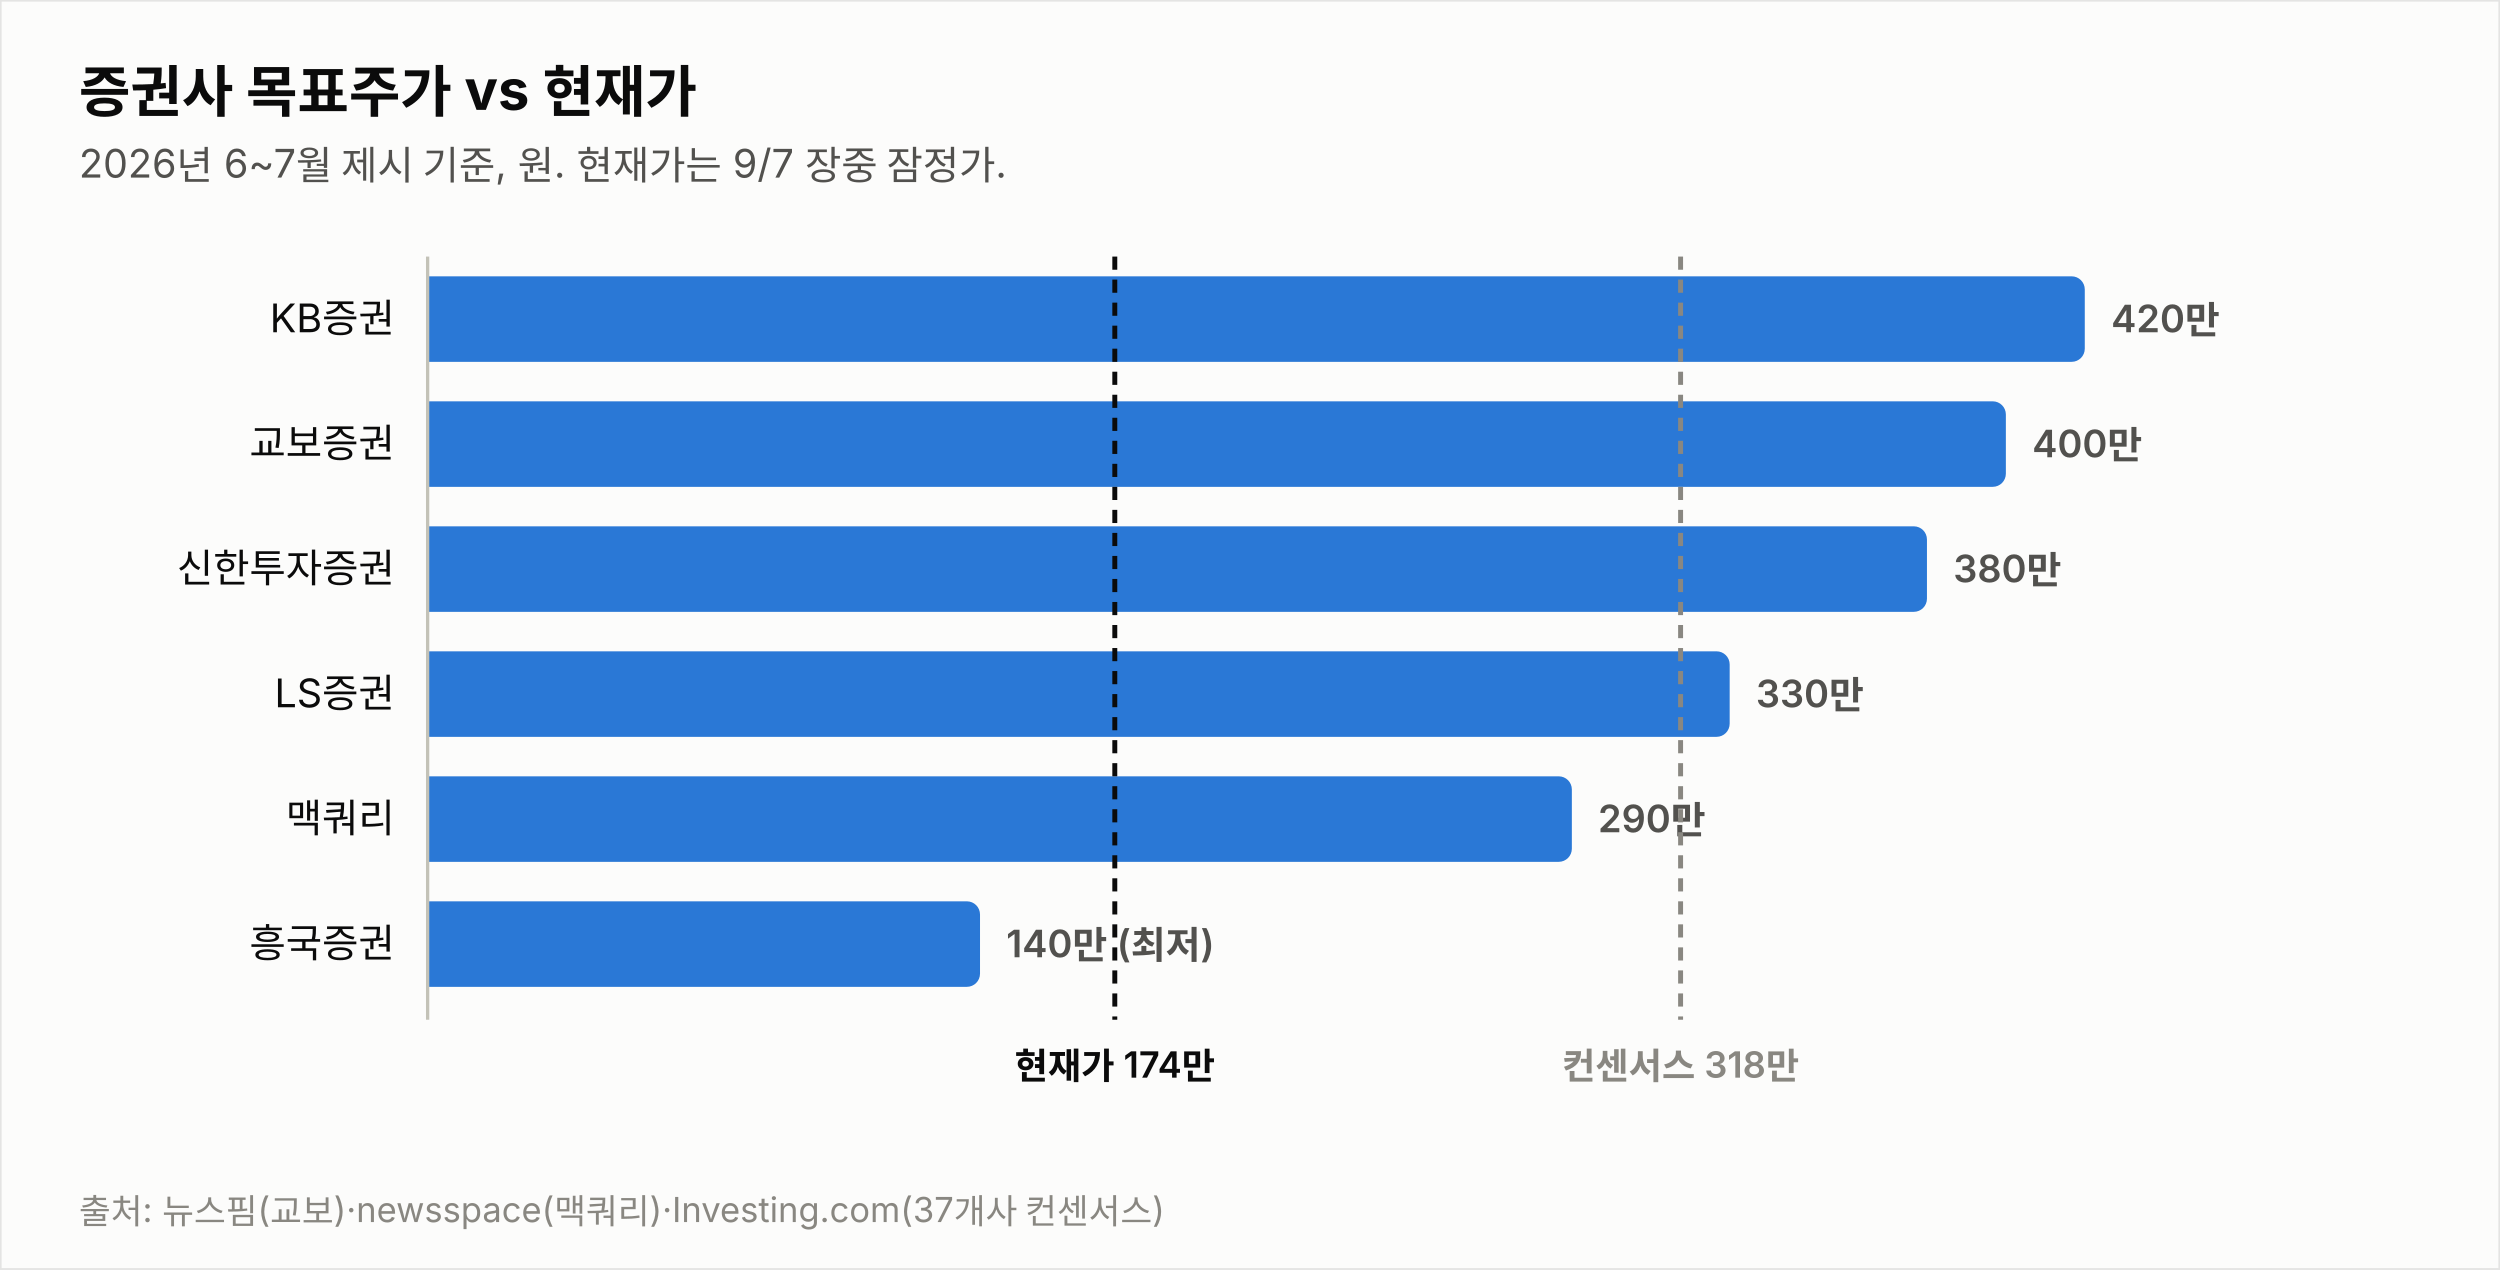
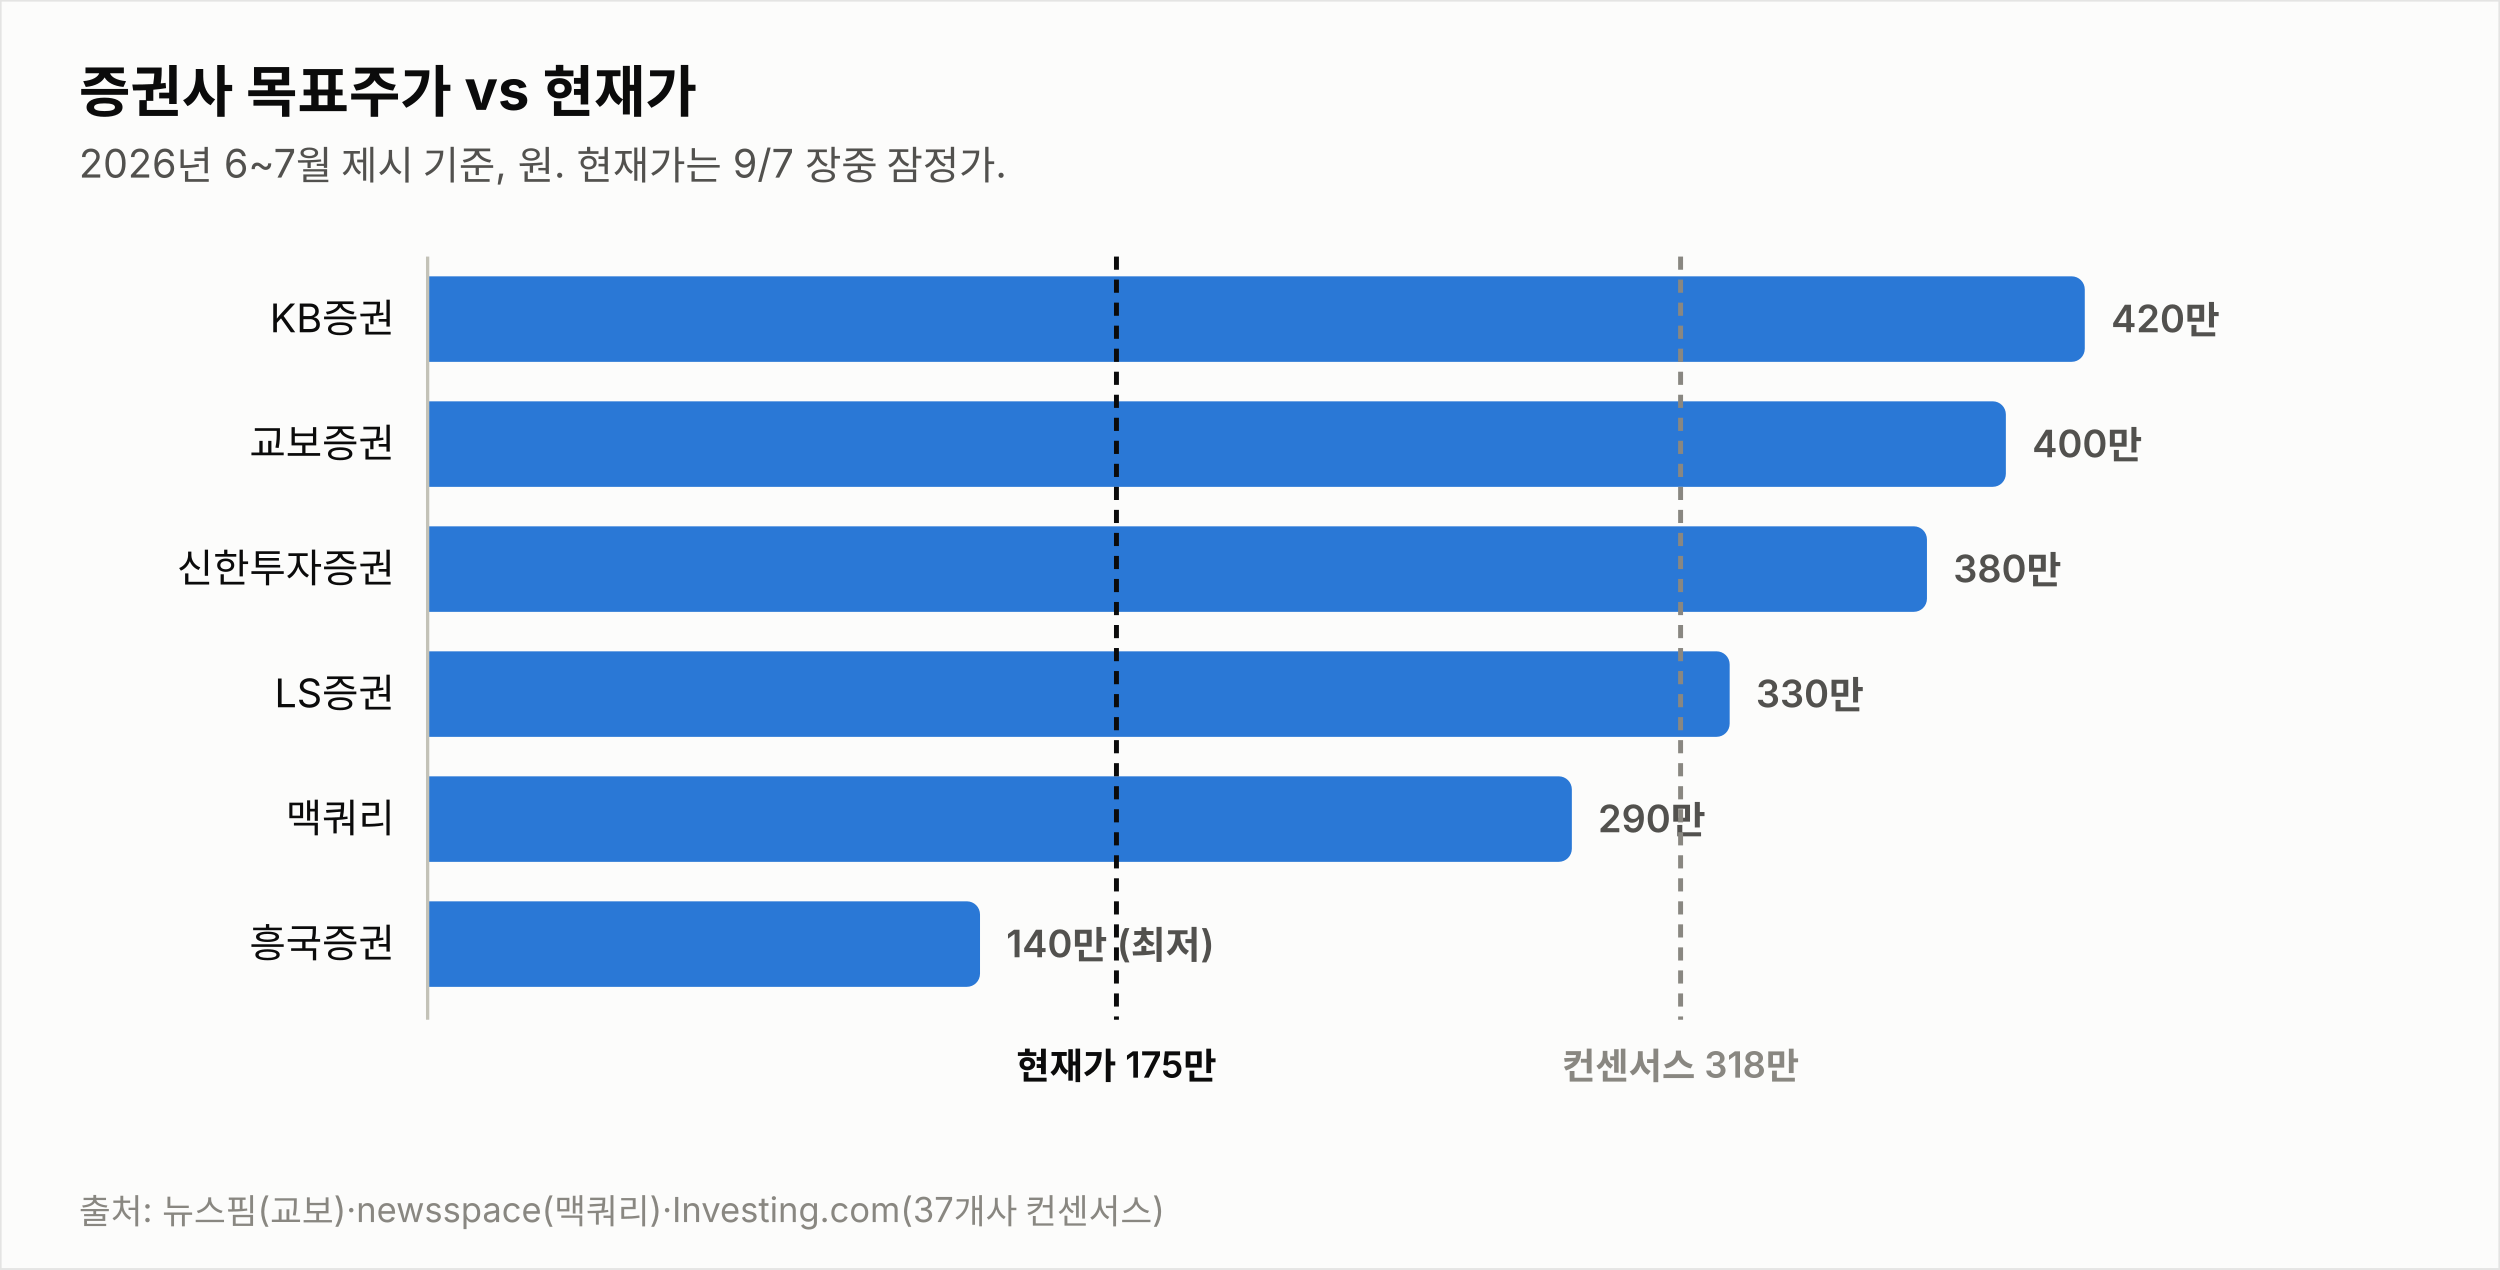
<svg xmlns="http://www.w3.org/2000/svg" width="760" height="386" viewBox="0 0 760 386" font-family="system-ui,-apple-system,&quot;Segoe UI&quot;,&quot;Malgun Gothic&quot;,&quot;Apple SD Gothic Neo&quot;,sans-serif">
  <rect width="760" height="386" fill="#fcfcfb" stroke="rgba(11,11,11,0.10)" />
  <text x="24" y="34" font-size="17" font-weight="700" fill="#0b0b0b">증권사 목표주가 vs 현재가</text>
  <text x="24" y="54" font-size="12" fill="#52514e">2026년 6~7월 제시 기준, 원. 현재가는 9/7 장중 잠정가.</text>
  <text x="120" y="101.0" font-size="12" fill="#0b0b0b" text-anchor="end">KB증권</text>
  <path d="M130,84 h499.774 a4,4 0 0 1 4,4 v18 a4,4 0 0 1 -4,4 h-499.774 z" fill="#2a78d6" opacity="1.0" />
  <text x="641.8" y="101.0" font-size="11.5" font-weight="600" fill="#52514e" style="font-variant-numeric:tabular-nums">420만</text>
  <text x="120" y="139.0" font-size="12" fill="#0b0b0b" text-anchor="end">교보증권</text>
  <path d="M130,122 h475.784 a4,4 0 0 1 4,4 v18 a4,4 0 0 1 -4,4 h-475.784 z" fill="#2a78d6" opacity="1.0" />
  <text x="617.8" y="139.0" font-size="11.5" font-weight="600" fill="#52514e" style="font-variant-numeric:tabular-nums">400만</text>
  <text x="120" y="177.0" font-size="12" fill="#0b0b0b" text-anchor="end">신한투자증권</text>
  <path d="M130,160 h451.795 a4,4 0 0 1 4,4 v18 a4,4 0 0 1 -4,4 h-451.795 z" fill="#2a78d6" opacity="1.0" />
  <text x="593.8" y="177.0" font-size="11.5" font-weight="600" fill="#52514e" style="font-variant-numeric:tabular-nums">380만</text>
  <text x="120" y="215.0" font-size="12" fill="#0b0b0b" text-anchor="end">LS증권</text>
  <path d="M130,198 h391.822 a4,4 0 0 1 4,4 v18 a4,4 0 0 1 -4,4 h-391.822 z" fill="#2a78d6" opacity="1.0" />
  <text x="533.8" y="215.0" font-size="11.5" font-weight="600" fill="#52514e" style="font-variant-numeric:tabular-nums">330만</text>
  <text x="120" y="253.0" font-size="12" fill="#0b0b0b" text-anchor="end">맥쿼리</text>
  <path d="M130,236 h343.844 a4,4 0 0 1 4,4 v18 a4,4 0 0 1 -4,4 h-343.844 z" fill="#2a78d6" opacity="1.0" />
  <text x="485.8" y="253.0" font-size="11.5" font-weight="600" fill="#52514e" style="font-variant-numeric:tabular-nums">290만</text>
  <text x="120" y="291.0" font-size="12" fill="#0b0b0b" text-anchor="end">흥국증권</text>
  <path d="M130,274 h163.925 a4,4 0 0 1 4,4 v18 a4,4 0 0 1 -4,4 h-163.925 z" fill="#2a78d6" opacity="1.0" />
  <text x="305.9" y="291.0" font-size="11.5" font-weight="600" fill="#52514e" style="font-variant-numeric:tabular-nums">140만 (최저)</text>
  <line x1="130" y1="78" x2="130" y2="310" stroke="#c3c2b7" stroke-width="1" />
-   <line x1="338.9" y1="78" x2="338.9" y2="310" stroke="#0b0b0b" stroke-width="1.5" stroke-dasharray="4 3" />
-   <text x="338.9" y="328" font-size="11" font-weight="600" fill="#0b0b0b" text-anchor="middle">현재가 174만</text>
+   <line x1="339.4" y1="78" x2="339.4" y2="310" stroke="#0b0b0b" stroke-width="1.5" stroke-dasharray="4 3" />
+   <text x="339.4" y="328" font-size="11" font-weight="600" fill="#0b0b0b" text-anchor="middle">현재가 175만</text>
  <line x1="510.9" y1="78" x2="510.9" y2="310" stroke="#898781" stroke-width="1.5" stroke-dasharray="4 3" />
  <text x="510.9" y="328" font-size="11" font-weight="600" fill="#898781" text-anchor="middle">컨센서스 318만</text>
  <text x="24" y="372" font-size="10.5" fill="#898781">출처: 뉴스핌(교보)·newsspace(맥쿼리)·Investing.com(37개사 컨센서스)</text>
</svg>
